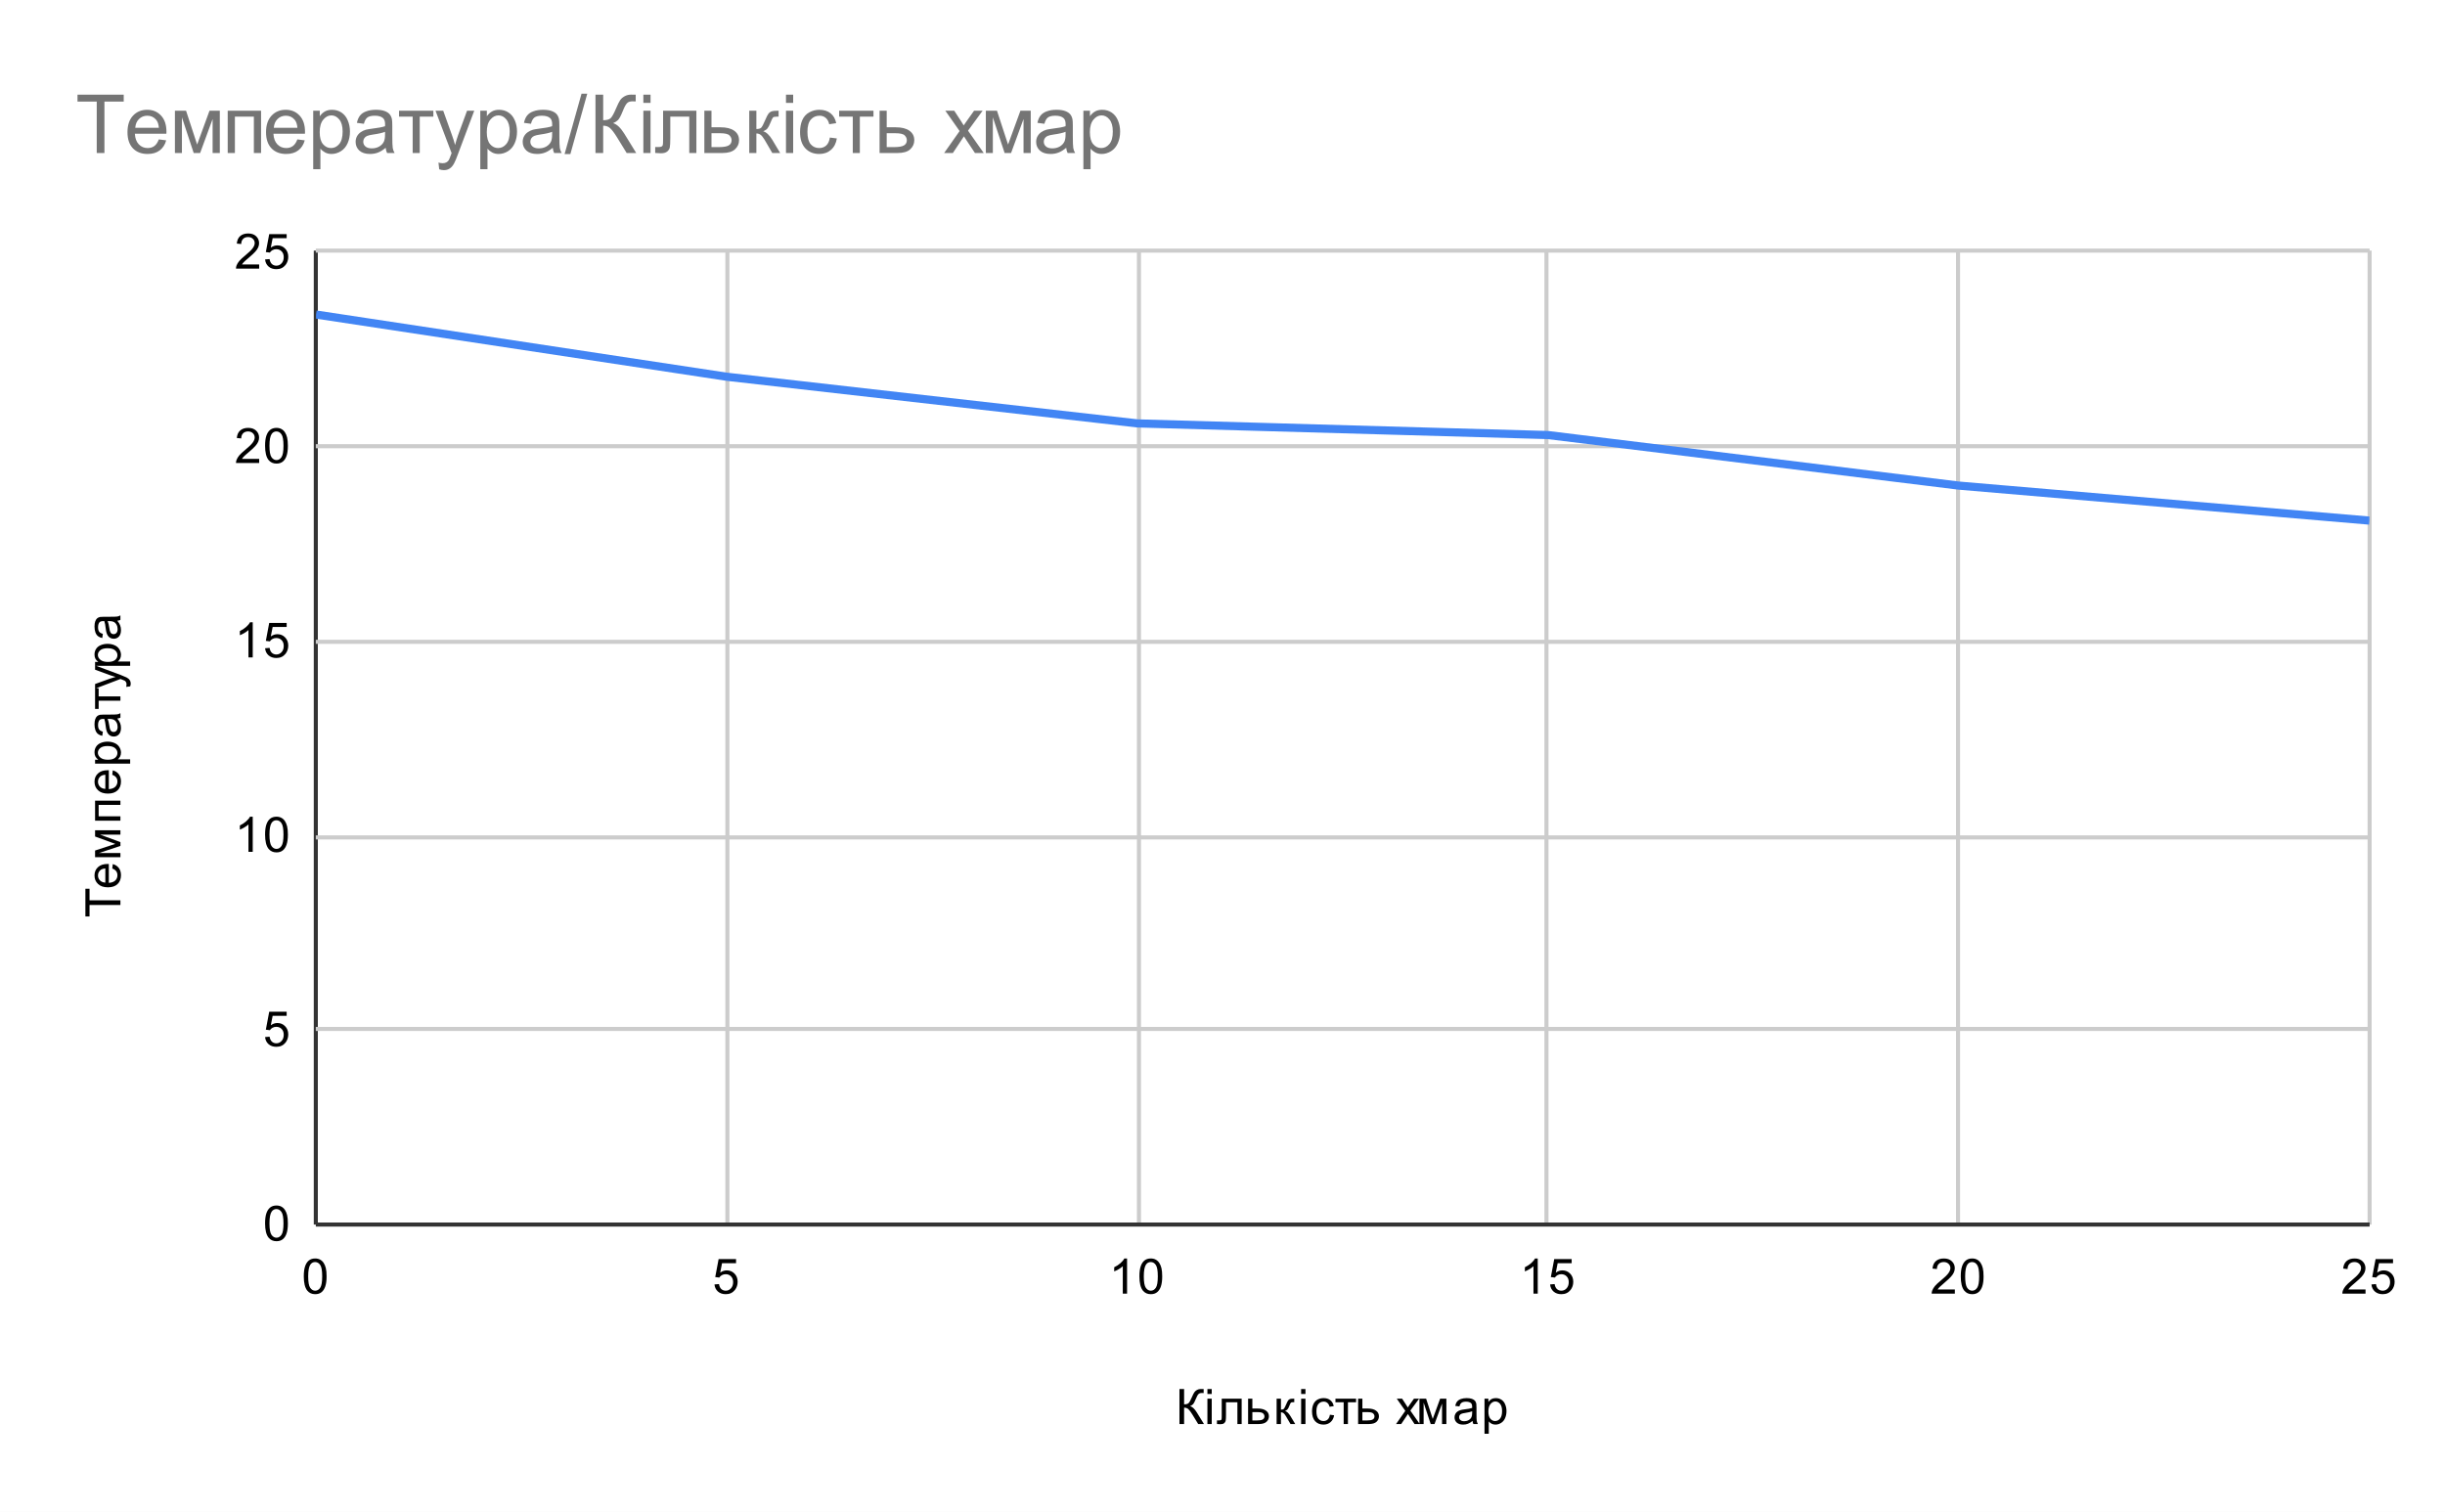
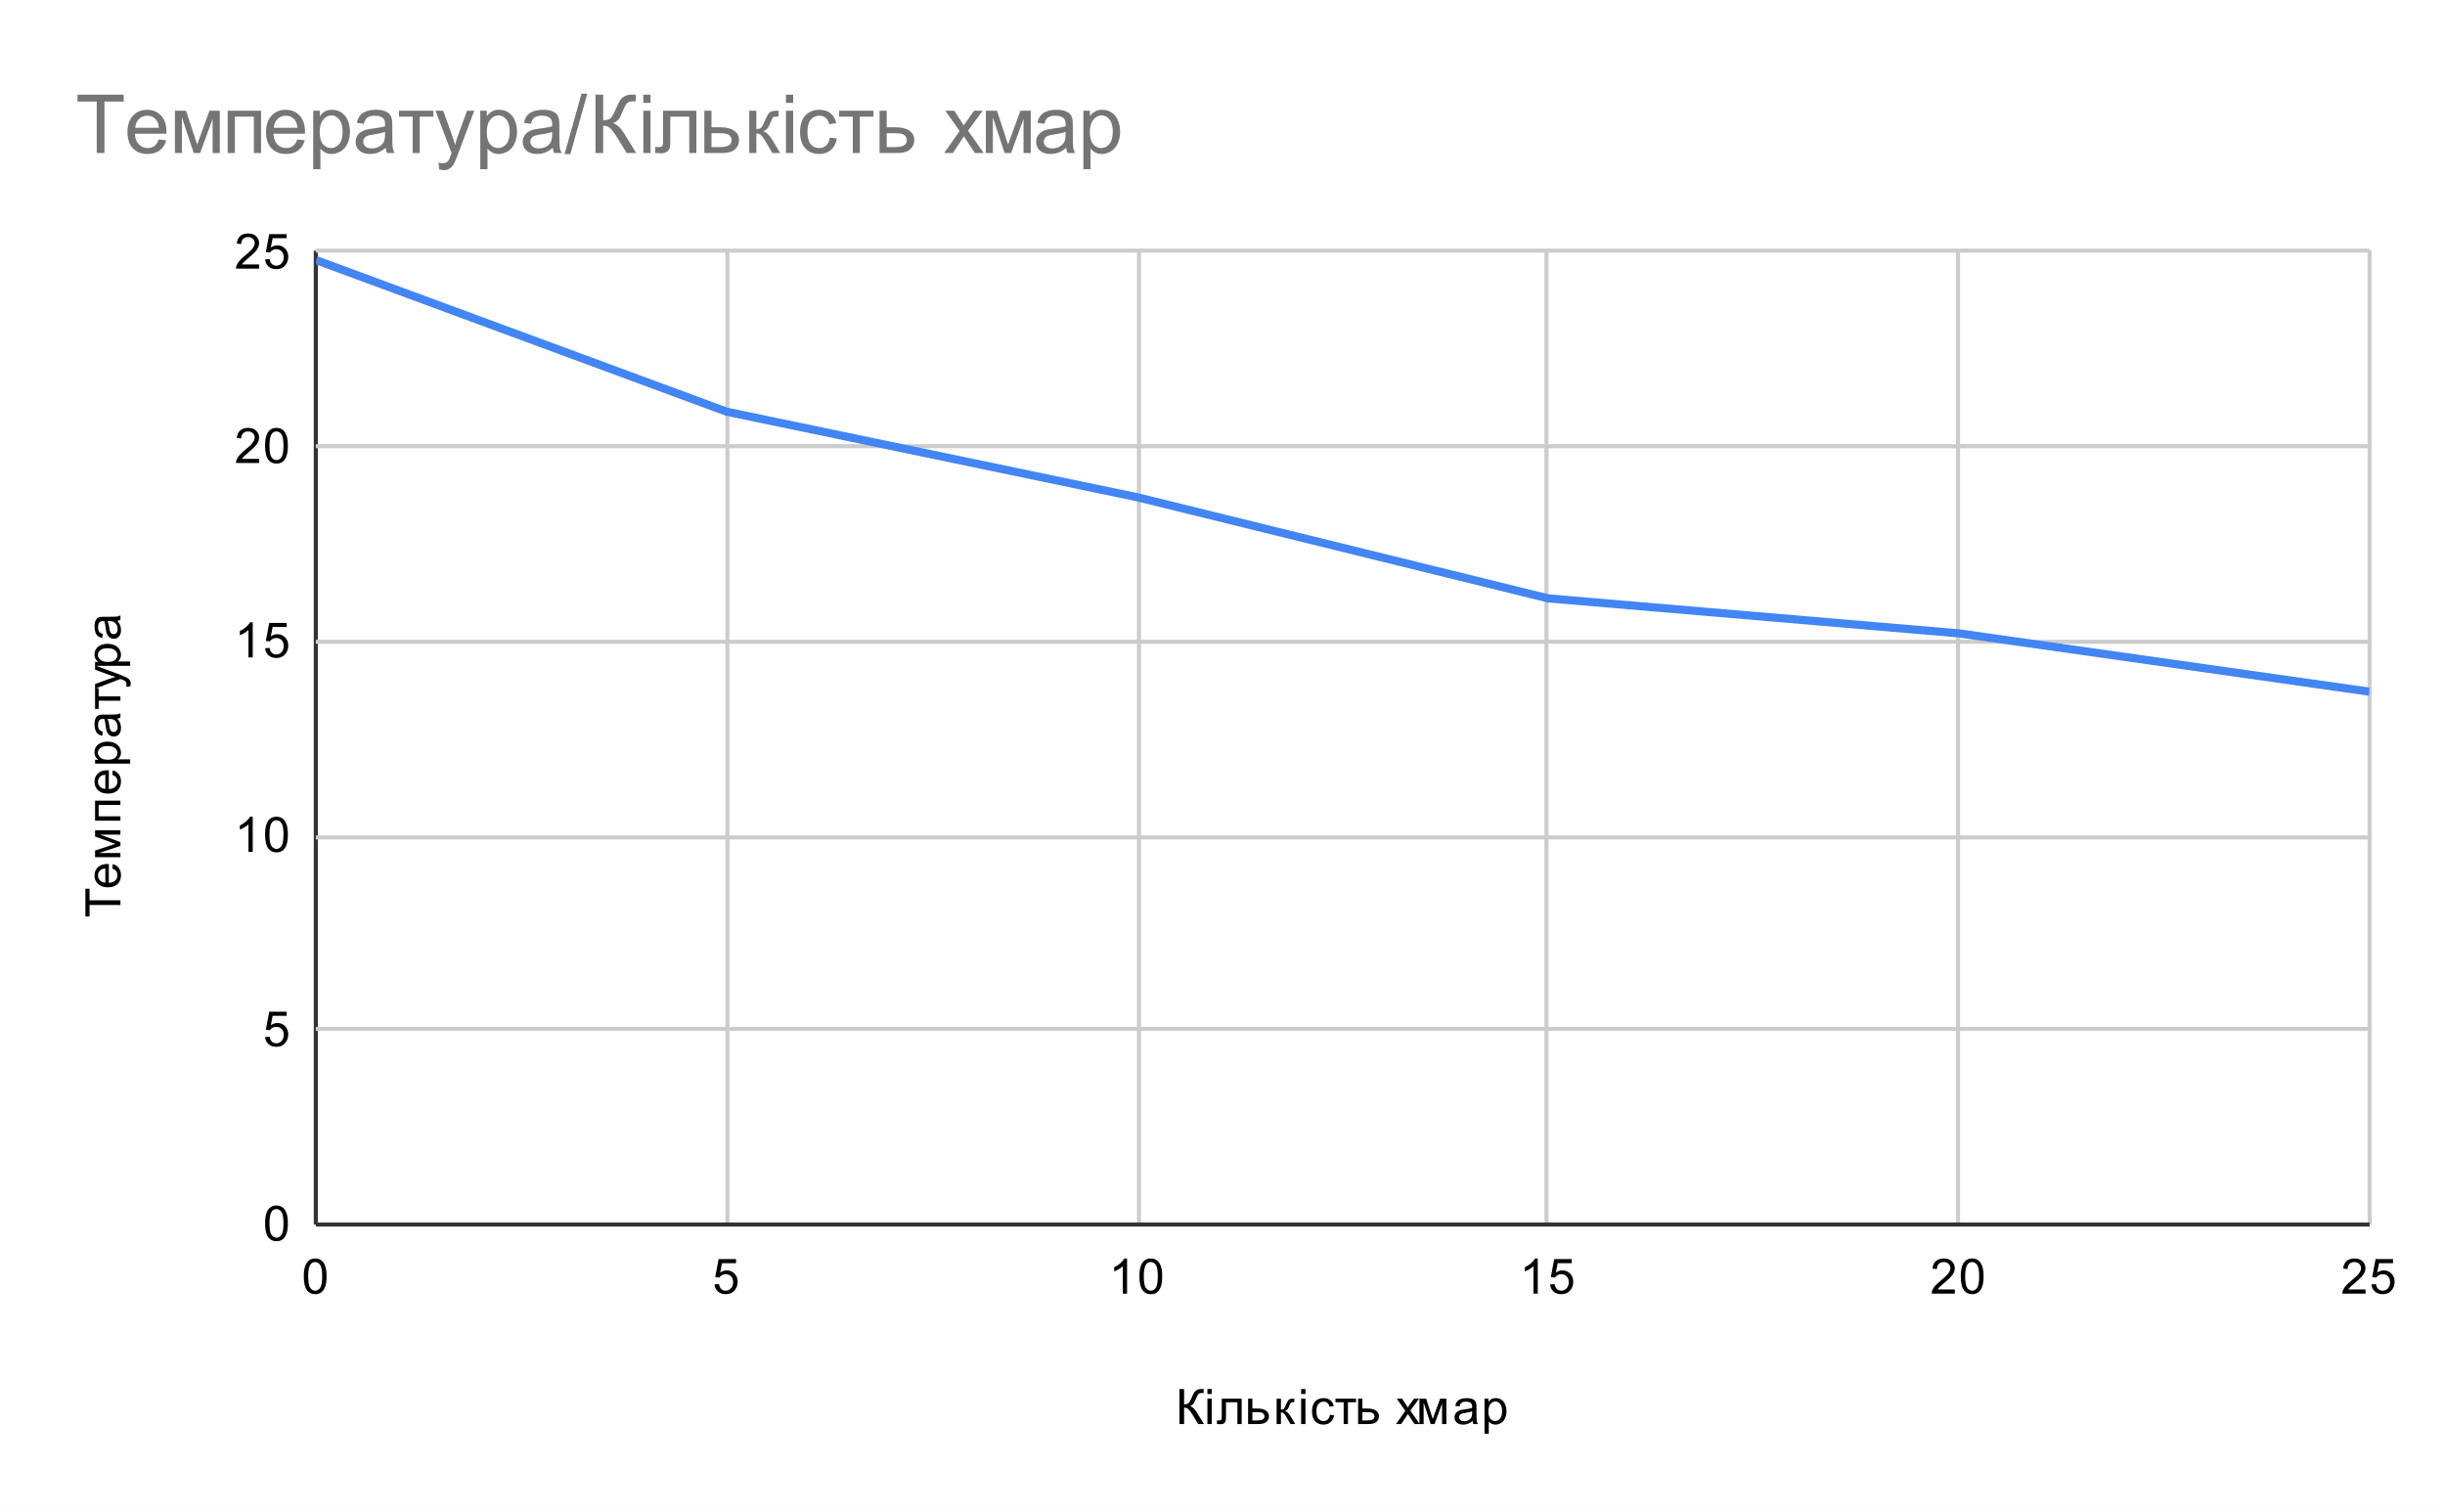
<svg xmlns="http://www.w3.org/2000/svg" version="1.1" viewBox="0.0 0.0 600.0 371.0" fill="none" stroke="none" stroke-linecap="square" stroke-miterlimit="10" width="600" height="371">
  <path fill="#ffffff" d="M0 0L600.0 0L600.0 371.0L0 371.0L0 0Z" fill-rule="nonzero" />
  <path stroke="#333333" stroke-width="1.0" stroke-linecap="butt" d="M77.5 61.5L77.5 300.5" fill-rule="nonzero" />
  <path stroke="#cccccc" stroke-width="1.0" stroke-linecap="butt" d="M178.5 61.5L178.5 300.5" fill-rule="nonzero" />
  <path stroke="#cccccc" stroke-width="1.0" stroke-linecap="butt" d="M279.5 61.5L279.5 300.5" fill-rule="nonzero" />
  <path stroke="#cccccc" stroke-width="1.0" stroke-linecap="butt" d="M379.5 61.5L379.5 300.5" fill-rule="nonzero" />
  <path stroke="#cccccc" stroke-width="1.0" stroke-linecap="butt" d="M480.5 61.5L480.5 300.5" fill-rule="nonzero" />
  <path stroke="#cccccc" stroke-width="1.0" stroke-linecap="butt" d="M581.5 61.5L581.5 300.5" fill-rule="nonzero" />
  <path stroke="#333333" stroke-width="1.0" stroke-linecap="butt" d="M77.5 300.5L581.5 300.5" fill-rule="nonzero" />
  <path stroke="#cccccc" stroke-width="1.0" stroke-linecap="butt" d="M77.5 252.5L581.5 252.5" fill-rule="nonzero" />
  <path stroke="#cccccc" stroke-width="1.0" stroke-linecap="butt" d="M77.5 205.5L581.5 205.5" fill-rule="nonzero" />
  <path stroke="#cccccc" stroke-width="1.0" stroke-linecap="butt" d="M77.5 157.5L581.5 157.5" fill-rule="nonzero" />
  <path stroke="#cccccc" stroke-width="1.0" stroke-linecap="butt" d="M77.5 109.5L581.5 109.5" fill-rule="nonzero" />
  <path stroke="#cccccc" stroke-width="1.0" stroke-linecap="butt" d="M77.5 61.5L581.5 61.5" fill-rule="nonzero" />
  <clipPath id="id_0">
    <path d="M77.55 61.917L581.45 61.917L581.45 300.45L77.55 300.45L77.55 61.917Z" clip-rule="nonzero" />
  </clipPath>
-   <path stroke="#4285f4" stroke-width="2.0" stroke-linecap="butt" clip-path="url(#id_0)" d="M77.55 77.183L178.33 92.449L279.11 103.899L379.89 106.761L480.67 119.165L581.45 127.752" fill-rule="nonzero" />
-   <path fill="#000000" fill-opacity="0.0" clip-path="url(#id_0)" d="M80.55 77.183C80.55 78.84 79.207 80.183 77.55 80.183C75.893 80.183 74.55 78.84 74.55 77.183C74.55 75.526 75.893 74.183 77.55 74.183C79.207 74.183 80.55 75.526 80.55 77.183Z" fill-rule="nonzero" />
-   <path fill="#000000" fill-opacity="0.0" clip-path="url(#id_0)" d="M181.33 92.449C181.33 94.106 179.987 95.449 178.33 95.449C176.673 95.449 175.33 94.106 175.33 92.449C175.33 90.792 176.673 89.449 178.33 89.449C179.987 89.449 181.33 90.792 181.33 92.449Z" fill-rule="nonzero" />
-   <path fill="#000000" fill-opacity="0.0" clip-path="url(#id_0)" d="M282.11 103.899C282.11 105.555 280.767 106.899 279.11 106.899C277.453 106.899 276.11 105.555 276.11 103.899C276.11 102.242 277.453 100.899 279.11 100.899C280.767 100.899 282.11 102.242 282.11 103.899Z" fill-rule="nonzero" />
-   <path fill="#000000" fill-opacity="0.0" clip-path="url(#id_0)" d="M382.89 106.761C382.89 108.418 381.547 109.761 379.89 109.761C378.233 109.761 376.89 108.418 376.89 106.761C376.89 105.104 378.233 103.761 379.89 103.761C381.547 103.761 382.89 105.104 382.89 106.761Z" fill-rule="nonzero" />
-   <path fill="#000000" fill-opacity="0.0" clip-path="url(#id_0)" d="M483.67 119.165C483.67 120.822 482.327 122.165 480.67 122.165C479.013 122.165 477.67 120.822 477.67 119.165C477.67 117.508 479.013 116.165 480.67 116.165C482.327 116.165 483.67 117.508 483.67 119.165Z" fill-rule="nonzero" />
-   <path fill="#000000" fill-opacity="0.0" clip-path="url(#id_0)" d="M584.45 127.752C584.45 129.409 583.107 130.752 581.45 130.752C579.793 130.752 578.45 129.409 578.45 127.752C578.45 126.095 579.793 124.752 581.45 124.752C583.107 124.752 584.45 126.095 584.45 127.752Z" fill-rule="nonzero" />
+   <path stroke="#4285f4" stroke-width="2.0" stroke-linecap="butt" clip-path="url(#id_0)" d="M77.55 63.825L178.33 101.036L279.11 122.027L379.89 146.835L480.67 155.422L581.45 169.734" fill-rule="nonzero" />
+   <path fill="#000000" fill-opacity="0.0" clip-path="url(#id_0)" d="M80.55 63.825C80.55 65.482 79.207 66.825 77.55 66.825C75.893 66.825 74.55 65.482 74.55 63.825C74.55 62.168 75.893 60.825 77.55 60.825C79.207 60.825 80.55 62.168 80.55 63.825Z" fill-rule="nonzero" />
+   <path fill="#000000" fill-opacity="0.0" clip-path="url(#id_0)" d="M181.33 101.036C181.33 102.693 179.987 104.036 178.33 104.036C176.673 104.036 175.33 102.693 175.33 101.036C175.33 99.379 176.673 98.036 178.33 98.036C179.987 98.036 181.33 99.379 181.33 101.036Z" fill-rule="nonzero" />
+   <path fill="#000000" fill-opacity="0.0" clip-path="url(#id_0)" d="M282.11 122.027C282.11 123.684 280.767 125.027 279.11 125.027C277.453 125.027 276.11 123.684 276.11 122.027C276.11 120.37 277.453 119.027 279.11 119.027C280.767 119.027 282.11 120.37 282.11 122.027Z" fill-rule="nonzero" />
+   <path fill="#000000" fill-opacity="0.0" clip-path="url(#id_0)" d="M382.89 146.835C382.89 148.491 381.547 149.835 379.89 149.835C378.233 149.835 376.89 148.491 376.89 146.835C376.89 145.178 378.233 143.835 379.89 143.835C381.547 143.835 382.89 145.178 382.89 146.835Z" fill-rule="nonzero" />
+   <path fill="#000000" fill-opacity="0.0" clip-path="url(#id_0)" d="M483.67 155.422C483.67 157.079 482.327 158.422 480.67 158.422C479.013 158.422 477.67 157.079 477.67 155.422C477.67 153.765 479.013 152.422 480.67 152.422C482.327 152.422 483.67 153.765 483.67 155.422Z" fill-rule="nonzero" />
+   <path fill="#000000" fill-opacity="0.0" clip-path="url(#id_0)" d="M584.45 169.734C584.45 171.391 583.107 172.734 581.45 172.734C579.793 172.734 578.45 171.391 578.45 169.734C578.45 168.077 579.793 166.734 581.45 166.734C583.107 166.734 584.45 168.077 584.45 169.734Z" fill-rule="nonzero" />
  <path fill="#000000" d="M289.438 340.856L290.578 340.856L290.578 344.622Q291.359 344.622 291.672 344.325Q292.0 344.012 292.484 342.872Q292.844 342.028 293.078 341.684Q293.312 341.325 293.734 341.091Q294.156 340.856 294.672 340.856Q295.328 340.856 295.375 340.872L295.375 341.856Q295.312 341.856 295.141 341.841Q294.953 341.841 294.906 341.841Q294.359 341.841 294.109 342.106Q293.828 342.372 293.484 343.231Q293.047 344.309 292.75 344.606Q292.453 344.887 292.047 345.059Q292.875 345.278 293.688 346.591L295.453 349.45L294.031 349.45L292.609 347.122Q292.016 346.153 291.609 345.794Q291.219 345.434 290.578 345.434L290.578 349.45L289.438 349.45L289.438 340.856ZM296.297 342.075L296.297 340.856L297.359 340.856L297.359 342.075L296.297 342.075ZM296.297 349.45L296.297 343.231L297.359 343.231L297.359 349.45L296.297 349.45ZM299.812 343.231L304.703 343.231L304.703 349.45L303.656 349.45L303.656 344.106L300.859 344.106L300.859 347.2Q300.859 348.278 300.781 348.637Q300.719 348.981 300.406 349.247Q300.094 349.497 299.484 349.497Q299.125 349.497 298.641 349.45L298.641 348.559L299.109 348.559Q299.438 348.559 299.578 348.497Q299.719 348.434 299.766 348.294Q299.812 348.137 299.812 347.325L299.812 343.231ZM306.281 343.231L307.328 343.231L307.328 345.653L308.672 345.653Q309.969 345.653 310.672 346.169Q311.391 346.669 311.391 347.559Q311.391 348.341 310.797 348.903Q310.203 349.45 308.906 349.45L306.281 349.45L306.281 343.231ZM307.328 348.575L308.438 348.575Q309.438 348.575 309.859 348.341Q310.297 348.091 310.297 347.575Q310.297 347.169 309.969 346.856Q309.656 346.528 308.578 346.528L307.328 346.528L307.328 348.575ZM313.281 343.231L314.344 343.231L314.344 345.919Q314.844 345.919 315.047 345.731Q315.25 345.528 315.641 344.591Q315.953 343.856 316.141 343.622Q316.344 343.387 316.594 343.309Q316.844 343.231 317.406 343.231L317.609 343.231L317.609 344.106L317.312 344.091Q316.906 344.091 316.781 344.216Q316.656 344.341 316.406 344.981Q316.172 345.591 315.969 345.825Q315.766 346.059 315.359 346.262Q316.031 346.434 316.688 347.528L317.844 349.45L316.688 349.45L315.562 347.528Q315.219 346.934 314.953 346.762Q314.703 346.575 314.344 346.575L314.344 349.45L313.281 349.45L313.281 343.231ZM319.297 342.075L319.297 340.856L320.359 340.856L320.359 342.075L319.297 342.075ZM319.297 349.45L319.297 343.231L320.359 343.231L320.359 349.45L319.297 349.45ZM326.359 347.169L327.391 347.309Q327.219 348.372 326.516 348.981Q325.812 349.591 324.797 349.591Q323.516 349.591 322.734 348.762Q321.969 347.919 321.969 346.356Q321.969 345.356 322.297 344.606Q322.641 343.841 323.312 343.466Q324.0 343.091 324.812 343.091Q325.812 343.091 326.453 343.606Q327.109 344.106 327.297 345.059L326.266 345.216Q326.125 344.591 325.75 344.278Q325.375 343.95 324.844 343.95Q324.047 343.95 323.547 344.528Q323.047 345.091 323.047 346.325Q323.047 347.591 323.531 348.153Q324.016 348.716 324.781 348.716Q325.406 348.716 325.812 348.341Q326.234 347.966 326.359 347.169ZM327.719 343.231L332.781 343.231L332.781 344.106L330.781 344.106L330.781 349.45L329.734 349.45L329.734 344.106L327.719 344.106L327.719 343.231ZM333.281 343.231L334.328 343.231L334.328 345.653L335.672 345.653Q336.969 345.653 337.672 346.169Q338.391 346.669 338.391 347.559Q338.391 348.341 337.797 348.903Q337.203 349.45 335.906 349.45L333.281 349.45L333.281 343.231ZM334.328 348.575L335.438 348.575Q336.438 348.575 336.859 348.341Q337.297 348.091 337.297 347.575Q337.297 347.169 336.969 346.856Q336.656 346.528 335.578 346.528L334.328 346.528L334.328 348.575ZM342.594 349.45L344.859 346.216L342.766 343.231L344.078 343.231L345.031 344.684Q345.297 345.106 345.469 345.387Q345.719 344.997 345.938 344.7L346.984 343.231L348.25 343.231L346.094 346.153L348.406 349.45L347.125 349.45L345.844 347.512L345.5 346.997L343.859 349.45L342.594 349.45ZM348.328 343.231L349.969 343.231L351.594 348.2L353.406 343.231L354.938 343.231L354.938 349.45L353.875 349.45L353.875 344.434L352.031 349.45L351.094 349.45L349.359 344.2L349.359 349.45L348.328 349.45L348.328 343.231ZM361.359 348.684Q360.766 349.184 360.219 349.387Q359.688 349.591 359.062 349.591Q358.031 349.591 357.484 349.091Q356.938 348.591 356.938 347.809Q356.938 347.356 357.141 346.981Q357.344 346.591 357.688 346.372Q358.031 346.137 358.453 346.028Q358.75 345.934 359.391 345.856Q360.656 345.716 361.266 345.497Q361.266 345.278 361.266 345.231Q361.266 344.575 360.969 344.309Q360.562 343.966 359.766 343.966Q359.031 343.966 358.672 344.231Q358.312 344.481 358.141 345.137L357.109 344.997Q357.25 344.341 357.578 343.934Q357.906 343.528 358.516 343.309Q359.125 343.091 359.922 343.091Q360.719 343.091 361.219 343.278Q361.719 343.466 361.953 343.747Q362.188 344.028 362.281 344.466Q362.328 344.731 362.328 345.434L362.328 346.841Q362.328 348.309 362.391 348.7Q362.469 349.091 362.672 349.45L361.562 349.45Q361.406 349.122 361.359 348.684ZM361.266 346.325Q360.688 346.559 359.547 346.731Q358.891 346.825 358.625 346.95Q358.359 347.059 358.203 347.278Q358.062 347.497 358.062 347.778Q358.062 348.2 358.375 348.481Q358.703 348.762 359.312 348.762Q359.922 348.762 360.391 348.497Q360.875 348.231 361.094 347.762Q361.266 347.403 361.266 346.716L361.266 346.325ZM364.297 351.841L364.297 343.231L365.25 343.231L365.25 344.028Q365.594 343.559 366.016 343.325Q366.453 343.091 367.062 343.091Q367.859 343.091 368.469 343.497Q369.078 343.903 369.375 344.653Q369.688 345.403 369.688 346.294Q369.688 347.247 369.344 348.012Q369.016 348.778 368.359 349.184Q367.703 349.591 366.984 349.591Q366.453 349.591 366.031 349.372Q365.609 349.137 365.344 348.809L365.344 351.841L364.297 351.841ZM365.25 346.372Q365.25 347.575 365.734 348.153Q366.219 348.716 366.906 348.716Q367.609 348.716 368.109 348.122Q368.609 347.528 368.609 346.278Q368.609 345.091 368.125 344.512Q367.641 343.919 366.953 343.919Q366.281 343.919 365.766 344.544Q365.25 345.169 365.25 346.372Z" fill-rule="nonzero" />
  <path fill="#000000" d="M29.55 222.074L21.972 222.074L21.972 224.902L20.956 224.902L20.956 218.09L21.972 218.09L21.972 220.933L29.55 220.933L29.55 222.074ZM27.55 213.136L27.675 212.043Q28.628 212.293 29.159 212.996Q29.691 213.699 29.691 214.777Q29.691 216.136 28.847 216.949Q28.003 217.746 26.488 217.746Q24.925 217.746 24.066 216.933Q23.191 216.121 23.191 214.84Q23.191 213.59 24.034 212.808Q24.878 212.011 26.425 212.011Q26.519 212.011 26.706 212.011L26.706 216.652Q27.738 216.59 28.284 216.074Q28.816 215.558 28.816 214.777Q28.816 214.199 28.519 213.793Q28.206 213.371 27.55 213.136ZM25.847 216.59L25.847 213.121Q25.05 213.183 24.659 213.511Q24.05 214.027 24.05 214.824Q24.05 215.558 24.534 216.058Q25.019 216.543 25.847 216.59ZM23.331 210.355L23.331 208.715L28.3 207.09L23.331 205.277L23.331 203.746L29.55 203.746L29.55 204.808L24.534 204.808L29.55 206.652L29.55 207.59L24.3 209.324L29.55 209.324L29.55 210.355L23.331 210.355ZM23.331 201.386L23.331 196.48L29.55 196.48L29.55 197.527L24.206 197.527L24.206 200.324L29.55 200.324L29.55 201.386L23.331 201.386ZM27.55 190.136L27.675 189.043Q28.628 189.293 29.159 189.996Q29.691 190.699 29.691 191.777Q29.691 193.136 28.847 193.949Q28.003 194.746 26.488 194.746Q24.925 194.746 24.066 193.933Q23.191 193.121 23.191 191.84Q23.191 190.59 24.034 189.808Q24.878 189.011 26.425 189.011Q26.519 189.011 26.706 189.011L26.706 193.652Q27.738 193.59 28.284 193.074Q28.816 192.558 28.816 191.777Q28.816 191.199 28.519 190.793Q28.206 190.371 27.55 190.136ZM25.847 193.59L25.847 190.121Q25.05 190.183 24.659 190.511Q24.05 191.027 24.05 191.824Q24.05 192.558 24.534 193.058Q25.019 193.543 25.847 193.59ZM31.941 187.386L23.331 187.386L23.331 186.433L24.128 186.433Q23.659 186.09 23.425 185.668Q23.191 185.23 23.191 184.621Q23.191 183.824 23.597 183.215Q24.003 182.605 24.753 182.308Q25.503 181.996 26.394 181.996Q27.347 181.996 28.113 182.34Q28.878 182.668 29.284 183.324Q29.691 183.98 29.691 184.699Q29.691 185.23 29.472 185.652Q29.238 186.074 28.909 186.34L31.941 186.34L31.941 187.386ZM26.472 186.433Q27.675 186.433 28.253 185.949Q28.816 185.465 28.816 184.777Q28.816 184.074 28.222 183.574Q27.628 183.074 26.378 183.074Q25.191 183.074 24.613 183.558Q24.019 184.043 24.019 184.73Q24.019 185.402 24.644 185.918Q25.269 186.433 26.472 186.433ZM28.784 176.324Q29.284 176.918 29.488 177.465Q29.691 177.996 29.691 178.621Q29.691 179.652 29.191 180.199Q28.691 180.746 27.909 180.746Q27.456 180.746 27.081 180.543Q26.691 180.34 26.472 179.996Q26.238 179.652 26.128 179.23Q26.034 178.933 25.956 178.293Q25.816 177.027 25.597 176.418Q25.378 176.418 25.331 176.418Q24.675 176.418 24.409 176.715Q24.066 177.121 24.066 177.918Q24.066 178.652 24.331 179.011Q24.581 179.371 25.238 179.543L25.097 180.574Q24.441 180.433 24.034 180.105Q23.628 179.777 23.409 179.168Q23.191 178.558 23.191 177.761Q23.191 176.965 23.378 176.465Q23.566 175.965 23.847 175.73Q24.128 175.496 24.566 175.402Q24.831 175.355 25.534 175.355L26.941 175.355Q28.409 175.355 28.8 175.293Q29.191 175.215 29.55 175.011L29.55 176.121Q29.222 176.277 28.784 176.324ZM26.425 176.418Q26.659 176.996 26.831 178.136Q26.925 178.793 27.05 179.058Q27.159 179.324 27.378 179.48Q27.597 179.621 27.878 179.621Q28.3 179.621 28.581 179.308Q28.863 178.98 28.863 178.371Q28.863 177.761 28.597 177.293Q28.331 176.808 27.863 176.59Q27.503 176.418 26.816 176.418L26.425 176.418ZM23.331 173.965L23.331 168.902L24.206 168.902L24.206 170.902L29.55 170.902L29.55 171.949L24.206 171.949L24.206 173.965L23.331 173.965ZM31.941 168.433L30.956 168.558Q31.05 168.215 31.05 167.949Q31.05 167.605 30.925 167.402Q30.816 167.183 30.613 167.043Q30.441 166.949 29.816 166.715Q29.738 166.699 29.566 166.621L23.331 168.996L23.331 167.855L26.925 166.558Q27.613 166.308 28.378 166.105Q27.644 165.918 26.956 165.668L23.331 164.34L23.331 163.293L29.659 165.652Q30.675 166.043 31.066 166.246Q31.597 166.527 31.831 166.902Q32.081 167.261 32.081 167.761Q32.081 168.058 31.941 168.433ZM31.941 163.386L23.331 163.386L23.331 162.433L24.128 162.433Q23.659 162.09 23.425 161.668Q23.191 161.23 23.191 160.621Q23.191 159.824 23.597 159.215Q24.003 158.605 24.753 158.308Q25.503 157.996 26.394 157.996Q27.347 157.996 28.113 158.34Q28.878 158.668 29.284 159.324Q29.691 159.98 29.691 160.699Q29.691 161.23 29.472 161.652Q29.238 162.074 28.909 162.34L31.941 162.34L31.941 163.386ZM26.472 162.433Q27.675 162.433 28.253 161.949Q28.816 161.465 28.816 160.777Q28.816 160.074 28.222 159.574Q27.628 159.074 26.378 159.074Q25.191 159.074 24.613 159.558Q24.019 160.043 24.019 160.73Q24.019 161.402 24.644 161.918Q25.269 162.433 26.472 162.433ZM28.784 152.324Q29.284 152.918 29.488 153.465Q29.691 153.996 29.691 154.621Q29.691 155.652 29.191 156.199Q28.691 156.746 27.909 156.746Q27.456 156.746 27.081 156.543Q26.691 156.34 26.472 155.996Q26.238 155.652 26.128 155.23Q26.034 154.933 25.956 154.293Q25.816 153.027 25.597 152.418Q25.378 152.418 25.331 152.418Q24.675 152.418 24.409 152.715Q24.066 153.121 24.066 153.918Q24.066 154.652 24.331 155.011Q24.581 155.371 25.238 155.543L25.097 156.574Q24.441 156.433 24.034 156.105Q23.628 155.777 23.409 155.168Q23.191 154.558 23.191 153.761Q23.191 152.965 23.378 152.465Q23.566 151.965 23.847 151.73Q24.128 151.496 24.566 151.402Q24.831 151.355 25.534 151.355L26.941 151.355Q28.409 151.355 28.8 151.293Q29.191 151.215 29.55 151.011L29.55 152.121Q29.222 152.277 28.784 152.324ZM26.425 152.418Q26.659 152.996 26.831 154.136Q26.925 154.793 27.05 155.058Q27.159 155.324 27.378 155.48Q27.597 155.621 27.878 155.621Q28.3 155.621 28.581 155.308Q28.863 154.98 28.863 154.371Q28.863 153.761 28.597 153.293Q28.331 152.808 27.863 152.59Q27.503 152.418 26.816 152.418L26.425 152.418Z" fill-rule="nonzero" />
  <path fill="#000000" d="M65.05 300.216Q65.05 298.684 65.362 297.762Q65.675 296.825 66.284 296.325Q66.909 295.825 67.847 295.825Q68.534 295.825 69.05 296.106Q69.581 296.387 69.925 296.919Q70.269 297.434 70.456 298.184Q70.644 298.934 70.644 300.216Q70.644 301.731 70.331 302.653Q70.034 303.575 69.409 304.091Q68.8 304.591 67.847 304.591Q66.612 304.591 65.894 303.7Q65.05 302.637 65.05 300.216ZM66.128 300.216Q66.128 302.325 66.628 303.028Q67.128 303.731 67.847 303.731Q68.581 303.731 69.066 303.028Q69.566 302.325 69.566 300.216Q69.566 298.091 69.066 297.403Q68.581 296.7 67.831 296.7Q67.112 296.7 66.675 297.309Q66.128 298.091 66.128 300.216Z" fill-rule="nonzero" />
  <path fill="#000000" d="M65.05 254.493L66.159 254.4Q66.284 255.212 66.722 255.618Q67.175 256.025 67.816 256.025Q68.566 256.025 69.097 255.446Q69.628 254.868 69.628 253.931Q69.628 253.025 69.112 252.509Q68.612 251.978 67.784 251.978Q67.284 251.978 66.862 252.212Q66.456 252.446 66.222 252.806L65.237 252.681L66.066 248.275L70.347 248.275L70.347 249.275L66.909 249.275L66.456 251.587Q67.222 251.04 68.066 251.04Q69.191 251.04 69.956 251.821Q70.737 252.603 70.737 253.837Q70.737 254.993 70.066 255.853Q69.237 256.884 67.816 256.884Q66.644 256.884 65.894 256.228Q65.159 255.571 65.05 254.493Z" fill-rule="nonzero" />
  <path fill="#000000" d="M62.019 209.037L60.972 209.037L60.972 202.318Q60.581 202.677 59.956 203.052Q59.347 203.412 58.862 203.584L58.862 202.568Q59.737 202.146 60.394 201.568Q61.066 200.974 61.347 200.412L62.019 200.412L62.019 209.037ZM65.05 204.802Q65.05 203.271 65.362 202.349Q65.675 201.412 66.284 200.912Q66.909 200.412 67.847 200.412Q68.534 200.412 69.05 200.693Q69.581 200.974 69.925 201.505Q70.269 202.021 70.456 202.771Q70.644 203.521 70.644 204.802Q70.644 206.318 70.331 207.24Q70.034 208.162 69.409 208.677Q68.8 209.177 67.847 209.177Q66.612 209.177 65.894 208.287Q65.05 207.224 65.05 204.802ZM66.128 204.802Q66.128 206.912 66.628 207.615Q67.128 208.318 67.847 208.318Q68.581 208.318 69.066 207.615Q69.566 206.912 69.566 204.802Q69.566 202.677 69.066 201.99Q68.581 201.287 67.831 201.287Q67.112 201.287 66.675 201.896Q66.128 202.677 66.128 204.802Z" fill-rule="nonzero" />
  <path fill="#000000" d="M62.019 161.33L60.972 161.33L60.972 154.611Q60.581 154.971 59.956 155.346Q59.347 155.705 58.862 155.877L58.862 154.861Q59.737 154.439 60.394 153.861Q61.066 153.268 61.347 152.705L62.019 152.705L62.019 161.33ZM65.05 159.08L66.159 158.986Q66.284 159.799 66.722 160.205Q67.175 160.611 67.816 160.611Q68.566 160.611 69.097 160.033Q69.628 159.455 69.628 158.518Q69.628 157.611 69.112 157.096Q68.612 156.564 67.784 156.564Q67.284 156.564 66.862 156.799Q66.456 157.033 66.222 157.393L65.237 157.268L66.066 152.861L70.347 152.861L70.347 153.861L66.909 153.861L66.456 156.174Q67.222 155.627 68.066 155.627Q69.191 155.627 69.956 156.408Q70.737 157.189 70.737 158.424Q70.737 159.58 70.066 160.439Q69.237 161.471 67.816 161.471Q66.644 161.471 65.894 160.814Q65.159 160.158 65.05 159.08Z" fill-rule="nonzero" />
  <path fill="#000000" d="M63.597 112.608L63.597 113.623L57.909 113.623Q57.909 113.248 58.034 112.889Q58.253 112.311 58.722 111.748Q59.206 111.186 60.112 110.451Q61.519 109.295 62.003 108.623Q62.503 107.951 62.503 107.358Q62.503 106.733 62.05 106.311Q61.597 105.873 60.878 105.873Q60.112 105.873 59.659 106.326Q59.206 106.78 59.191 107.592L58.112 107.483Q58.222 106.264 58.941 105.639Q59.675 104.998 60.909 104.998Q62.144 104.998 62.862 105.686Q63.581 106.373 63.581 107.389Q63.581 107.905 63.362 108.405Q63.159 108.889 62.659 109.451Q62.175 109.998 61.05 110.951Q60.097 111.748 59.816 112.045Q59.55 112.326 59.378 112.608L63.597 112.608ZM65.05 109.389Q65.05 107.858 65.362 106.936Q65.675 105.998 66.284 105.498Q66.909 104.998 67.847 104.998Q68.534 104.998 69.05 105.28Q69.581 105.561 69.925 106.092Q70.269 106.608 70.456 107.358Q70.644 108.108 70.644 109.389Q70.644 110.905 70.331 111.826Q70.034 112.748 69.409 113.264Q68.8 113.764 67.847 113.764Q66.612 113.764 65.894 112.873Q65.05 111.811 65.05 109.389ZM66.128 109.389Q66.128 111.498 66.628 112.201Q67.128 112.905 67.847 112.905Q68.581 112.905 69.066 112.201Q69.566 111.498 69.566 109.389Q69.566 107.264 69.066 106.576Q68.581 105.873 67.831 105.873Q67.112 105.873 66.675 106.483Q66.128 107.264 66.128 109.389Z" fill-rule="nonzero" />
  <path fill="#000000" d="M63.597 64.901L63.597 65.917L57.909 65.917Q57.909 65.542 58.034 65.182Q58.253 64.604 58.722 64.042Q59.206 63.479 60.112 62.745Q61.519 61.589 62.003 60.917Q62.503 60.245 62.503 59.651Q62.503 59.026 62.05 58.604Q61.597 58.167 60.878 58.167Q60.112 58.167 59.659 58.62Q59.206 59.073 59.191 59.885L58.112 59.776Q58.222 58.557 58.941 57.932Q59.675 57.292 60.909 57.292Q62.144 57.292 62.862 57.979Q63.581 58.667 63.581 59.682Q63.581 60.198 63.362 60.698Q63.159 61.182 62.659 61.745Q62.175 62.292 61.05 63.245Q60.097 64.042 59.816 64.339Q59.55 64.62 59.378 64.901L63.597 64.901ZM65.05 63.667L66.159 63.573Q66.284 64.385 66.722 64.792Q67.175 65.198 67.816 65.198Q68.566 65.198 69.097 64.62Q69.628 64.042 69.628 63.104Q69.628 62.198 69.112 61.682Q68.612 61.151 67.784 61.151Q67.284 61.151 66.862 61.385Q66.456 61.62 66.222 61.979L65.237 61.854L66.066 57.448L70.347 57.448L70.347 58.448L66.909 58.448L66.456 60.76Q67.222 60.214 68.066 60.214Q69.191 60.214 69.956 60.995Q70.737 61.776 70.737 63.01Q70.737 64.167 70.066 65.026Q69.237 66.057 67.816 66.057Q66.644 66.057 65.894 65.401Q65.159 64.745 65.05 63.667Z" fill-rule="nonzero" />
  <path fill="#000000" d="M74.55 313.216Q74.55 311.684 74.862 310.762Q75.175 309.825 75.784 309.325Q76.409 308.825 77.347 308.825Q78.034 308.825 78.55 309.106Q79.081 309.387 79.425 309.919Q79.769 310.434 79.956 311.184Q80.144 311.934 80.144 313.216Q80.144 314.731 79.831 315.653Q79.534 316.575 78.909 317.091Q78.3 317.591 77.347 317.591Q76.112 317.591 75.394 316.7Q74.55 315.637 74.55 313.216ZM75.628 313.216Q75.628 315.325 76.128 316.028Q76.628 316.731 77.347 316.731Q78.081 316.731 78.566 316.028Q79.066 315.325 79.066 313.216Q79.066 311.091 78.566 310.403Q78.081 309.7 77.331 309.7Q76.612 309.7 76.175 310.309Q75.628 311.091 75.628 313.216Z" fill-rule="nonzero" />
  <path fill="#000000" d="M175.33 315.2L176.439 315.106Q176.564 315.919 177.002 316.325Q177.455 316.731 178.096 316.731Q178.846 316.731 179.377 316.153Q179.908 315.575 179.908 314.637Q179.908 313.731 179.393 313.216Q178.893 312.684 178.064 312.684Q177.564 312.684 177.143 312.919Q176.736 313.153 176.502 313.512L175.518 313.387L176.346 308.981L180.627 308.981L180.627 309.981L177.189 309.981L176.736 312.294Q177.502 311.747 178.346 311.747Q179.471 311.747 180.236 312.528Q181.018 313.309 181.018 314.544Q181.018 315.7 180.346 316.559Q179.518 317.591 178.096 317.591Q176.924 317.591 176.174 316.934Q175.439 316.278 175.33 315.2Z" fill-rule="nonzero" />
  <path fill="#000000" d="M276.579 317.45L275.532 317.45L275.532 310.731Q275.141 311.091 274.516 311.466Q273.907 311.825 273.423 311.997L273.423 310.981Q274.298 310.559 274.954 309.981Q275.626 309.387 275.907 308.825L276.579 308.825L276.579 317.45ZM279.61 313.216Q279.61 311.684 279.923 310.762Q280.235 309.825 280.844 309.325Q281.469 308.825 282.407 308.825Q283.094 308.825 283.61 309.106Q284.141 309.387 284.485 309.919Q284.829 310.434 285.016 311.184Q285.204 311.934 285.204 313.216Q285.204 314.731 284.891 315.653Q284.594 316.575 283.969 317.091Q283.36 317.591 282.407 317.591Q281.173 317.591 280.454 316.7Q279.61 315.637 279.61 313.216ZM280.688 313.216Q280.688 315.325 281.188 316.028Q281.688 316.731 282.407 316.731Q283.141 316.731 283.626 316.028Q284.126 315.325 284.126 313.216Q284.126 311.091 283.626 310.403Q283.141 309.7 282.391 309.7Q281.673 309.7 281.235 310.309Q280.688 311.091 280.688 313.216Z" fill-rule="nonzero" />
  <path fill="#000000" d="M377.359 317.45L376.312 317.45L376.312 310.731Q375.921 311.091 375.296 311.466Q374.687 311.825 374.202 311.997L374.202 310.981Q375.077 310.559 375.734 309.981Q376.406 309.387 376.687 308.825L377.359 308.825L377.359 317.45ZM380.39 315.2L381.499 315.106Q381.624 315.919 382.062 316.325Q382.515 316.731 383.156 316.731Q383.906 316.731 384.437 316.153Q384.968 315.575 384.968 314.637Q384.968 313.731 384.452 313.216Q383.952 312.684 383.124 312.684Q382.624 312.684 382.202 312.919Q381.796 313.153 381.562 313.512L380.577 313.387L381.406 308.981L385.687 308.981L385.687 309.981L382.249 309.981L381.796 312.294Q382.562 311.747 383.406 311.747Q384.531 311.747 385.296 312.528Q386.077 313.309 386.077 314.544Q386.077 315.7 385.406 316.559Q384.577 317.591 383.156 317.591Q381.984 317.591 381.234 316.934Q380.499 316.278 380.39 315.2Z" fill-rule="nonzero" />
  <path fill="#000000" d="M479.717 316.434L479.717 317.45L474.029 317.45Q474.029 317.075 474.154 316.716Q474.373 316.137 474.842 315.575Q475.326 315.012 476.233 314.278Q477.639 313.122 478.123 312.45Q478.623 311.778 478.623 311.184Q478.623 310.559 478.17 310.137Q477.717 309.7 476.998 309.7Q476.233 309.7 475.779 310.153Q475.326 310.606 475.311 311.419L474.233 311.309Q474.342 310.091 475.061 309.466Q475.795 308.825 477.029 308.825Q478.264 308.825 478.983 309.512Q479.701 310.2 479.701 311.216Q479.701 311.731 479.483 312.231Q479.279 312.716 478.779 313.278Q478.295 313.825 477.17 314.778Q476.217 315.575 475.936 315.872Q475.67 316.153 475.498 316.434L479.717 316.434ZM481.17 313.216Q481.17 311.684 481.483 310.762Q481.795 309.825 482.404 309.325Q483.029 308.825 483.967 308.825Q484.654 308.825 485.17 309.106Q485.701 309.387 486.045 309.919Q486.389 310.434 486.576 311.184Q486.764 311.934 486.764 313.216Q486.764 314.731 486.451 315.653Q486.154 316.575 485.529 317.091Q484.92 317.591 483.967 317.591Q482.733 317.591 482.014 316.7Q481.17 315.637 481.17 313.216ZM482.248 313.216Q482.248 315.325 482.748 316.028Q483.248 316.731 483.967 316.731Q484.701 316.731 485.186 316.028Q485.686 315.325 485.686 313.216Q485.686 311.091 485.186 310.403Q484.701 309.7 483.951 309.7Q483.233 309.7 482.795 310.309Q482.248 311.091 482.248 313.216Z" fill-rule="nonzero" />
  <path fill="#000000" d="M580.497 316.434L580.497 317.45L574.809 317.45Q574.809 317.075 574.934 316.716Q575.153 316.137 575.622 315.575Q576.106 315.012 577.013 314.278Q578.419 313.122 578.903 312.45Q579.403 311.778 579.403 311.184Q579.403 310.559 578.95 310.137Q578.497 309.7 577.778 309.7Q577.013 309.7 576.559 310.153Q576.106 310.606 576.091 311.419L575.013 311.309Q575.122 310.091 575.841 309.466Q576.575 308.825 577.809 308.825Q579.044 308.825 579.763 309.512Q580.481 310.2 580.481 311.216Q580.481 311.731 580.263 312.231Q580.059 312.716 579.559 313.278Q579.075 313.825 577.95 314.778Q576.997 315.575 576.716 315.872Q576.45 316.153 576.278 316.434L580.497 316.434ZM581.95 315.2L583.059 315.106Q583.184 315.919 583.622 316.325Q584.075 316.731 584.716 316.731Q585.466 316.731 585.997 316.153Q586.528 315.575 586.528 314.637Q586.528 313.731 586.013 313.216Q585.513 312.684 584.684 312.684Q584.184 312.684 583.763 312.919Q583.356 313.153 583.122 313.512L582.138 313.387L582.966 308.981L587.247 308.981L587.247 309.981L583.809 309.981L583.356 312.294Q584.122 311.747 584.966 311.747Q586.091 311.747 586.856 312.528Q587.638 313.309 587.638 314.544Q587.638 315.7 586.966 316.559Q586.138 317.591 584.716 317.591Q583.544 317.591 582.794 316.934Q582.059 316.278 581.95 315.2Z" fill-rule="nonzero" />
  <path fill="#757575" d="M23.738 37.55L23.738 24.925L19.019 24.925L19.019 23.238L30.363 23.238L30.363 24.925L25.628 24.925L25.628 37.55L23.738 37.55ZM38.972 34.206L40.784 34.441Q40.362 36.019 39.191 36.909Q38.034 37.784 36.222 37.784Q33.956 37.784 32.612 36.394Q31.284 34.987 31.284 32.456Q31.284 29.831 32.628 28.394Q33.972 26.941 36.128 26.941Q38.206 26.941 39.519 28.363Q40.847 29.769 40.847 32.347Q40.847 32.503 40.831 32.816L33.097 32.816Q33.191 34.519 34.066 35.425Q34.941 36.331 36.237 36.331Q37.206 36.331 37.878 35.831Q38.566 35.316 38.972 34.206ZM33.191 31.363L38.987 31.363Q38.878 30.066 38.331 29.409Q37.487 28.394 36.144 28.394Q34.941 28.394 34.112 29.206Q33.284 30.003 33.191 31.363ZM42.925 27.175L45.659 27.175L48.378 35.472L51.409 27.175L53.941 27.175L53.941 37.55L52.175 37.55L52.175 29.206L49.112 37.55L47.534 37.55L44.644 28.8L44.644 37.55L42.925 37.55L42.925 27.175ZM55.878 27.175L64.066 27.175L64.066 37.55L62.3 37.55L62.3 28.628L57.644 28.628L57.644 37.55L55.878 37.55L55.878 27.175ZM72.972 34.206L74.784 34.441Q74.362 36.019 73.191 36.909Q72.034 37.784 70.222 37.784Q67.956 37.784 66.612 36.394Q65.284 34.987 65.284 32.456Q65.284 29.831 66.628 28.394Q67.972 26.941 70.128 26.941Q72.206 26.941 73.519 28.363Q74.847 29.769 74.847 32.347Q74.847 32.503 74.831 32.816L67.097 32.816Q67.191 34.519 68.066 35.425Q68.941 36.331 70.237 36.331Q71.206 36.331 71.878 35.831Q72.566 35.316 72.972 34.206ZM67.191 31.363L72.987 31.363Q72.878 30.066 72.331 29.409Q71.487 28.394 70.144 28.394Q68.941 28.394 68.112 29.206Q67.284 30.003 67.191 31.363ZM76.862 41.519L76.862 27.175L78.472 27.175L78.472 28.519Q79.034 27.738 79.737 27.347Q80.456 26.941 81.472 26.941Q82.8 26.941 83.816 27.628Q84.831 28.316 85.347 29.566Q85.878 30.8 85.878 32.284Q85.878 33.878 85.3 35.159Q84.737 36.425 83.644 37.112Q82.55 37.784 81.347 37.784Q80.472 37.784 79.769 37.409Q79.081 37.034 78.628 36.472L78.628 41.519L76.862 41.519ZM78.456 32.425Q78.456 34.425 79.269 35.378Q80.081 36.331 81.237 36.331Q82.409 36.331 83.237 35.347Q84.081 34.362 84.081 32.269Q84.081 30.3 83.253 29.316Q82.441 28.316 81.316 28.316Q80.191 28.316 79.316 29.378Q78.456 30.425 78.456 32.425ZM94.644 36.269Q93.659 37.097 92.753 37.441Q91.847 37.784 90.816 37.784Q89.112 37.784 88.191 36.956Q87.269 36.112 87.269 34.816Q87.269 34.05 87.612 33.425Q87.972 32.8 88.534 32.425Q89.097 32.034 89.8 31.831Q90.316 31.706 91.362 31.566Q93.487 31.316 94.487 30.972Q94.503 30.613 94.503 30.503Q94.503 29.441 94.003 28.988Q93.331 28.394 92.003 28.394Q90.753 28.394 90.159 28.831Q89.581 29.269 89.3 30.378L87.581 30.144Q87.816 29.034 88.347 28.363Q88.878 27.675 89.894 27.316Q90.909 26.941 92.253 26.941Q93.581 26.941 94.409 27.253Q95.237 27.566 95.628 28.05Q96.019 28.519 96.175 29.238Q96.269 29.691 96.269 30.863L96.269 33.206Q96.269 35.659 96.378 36.316Q96.487 36.956 96.831 37.55L94.987 37.55Q94.722 37.003 94.644 36.269ZM94.487 32.347Q93.534 32.737 91.612 33.003Q90.534 33.159 90.081 33.362Q89.644 33.55 89.394 33.925Q89.144 34.3 89.144 34.769Q89.144 35.472 89.675 35.941Q90.206 36.409 91.237 36.409Q92.253 36.409 93.034 35.972Q93.831 35.519 94.206 34.753Q94.487 34.144 94.487 32.987L94.487 32.347ZM97.925 27.175L106.347 27.175L106.347 28.628L103.003 28.628L103.003 37.55L101.269 37.55L101.269 28.628L97.925 28.628L97.925 27.175ZM107.784 41.55L107.597 39.894Q108.175 40.05 108.597 40.05Q109.191 40.05 109.534 39.847Q109.894 39.659 110.112 39.316Q110.284 39.05 110.659 38.003Q110.706 37.847 110.816 37.566L106.878 27.175L108.769 27.175L110.925 33.191Q111.347 34.331 111.675 35.581Q111.987 34.378 112.394 33.222L114.612 27.175L116.378 27.175L112.425 37.722Q111.8 39.441 111.441 40.081Q110.972 40.956 110.362 41.347Q109.769 41.753 108.925 41.753Q108.409 41.753 107.784 41.55ZM117.862 41.519L117.862 27.175L119.472 27.175L119.472 28.519Q120.034 27.738 120.737 27.347Q121.456 26.941 122.472 26.941Q123.8 26.941 124.816 27.628Q125.831 28.316 126.347 29.566Q126.878 30.8 126.878 32.284Q126.878 33.878 126.3 35.159Q125.737 36.425 124.644 37.112Q123.55 37.784 122.347 37.784Q121.472 37.784 120.769 37.409Q120.081 37.034 119.628 36.472L119.628 41.519L117.862 41.519ZM119.456 32.425Q119.456 34.425 120.269 35.378Q121.081 36.331 122.237 36.331Q123.409 36.331 124.237 35.347Q125.081 34.362 125.081 32.269Q125.081 30.3 124.253 29.316Q123.441 28.316 122.316 28.316Q121.191 28.316 120.316 29.378Q119.456 30.425 119.456 32.425ZM135.644 36.269Q134.659 37.097 133.753 37.441Q132.847 37.784 131.816 37.784Q130.113 37.784 129.191 36.956Q128.269 36.112 128.269 34.816Q128.269 34.05 128.613 33.425Q128.972 32.8 129.534 32.425Q130.097 32.034 130.8 31.831Q131.316 31.706 132.363 31.566Q134.488 31.316 135.488 30.972Q135.503 30.613 135.503 30.503Q135.503 29.441 135.003 28.988Q134.331 28.394 133.003 28.394Q131.753 28.394 131.159 28.831Q130.581 29.269 130.3 30.378L128.581 30.144Q128.816 29.034 129.347 28.363Q129.878 27.675 130.894 27.316Q131.909 26.941 133.253 26.941Q134.581 26.941 135.409 27.253Q136.238 27.566 136.628 28.05Q137.019 28.519 137.175 29.238Q137.269 29.691 137.269 30.863L137.269 33.206Q137.269 35.659 137.378 36.316Q137.488 36.956 137.831 37.55L135.988 37.55Q135.722 37.003 135.644 36.269ZM135.488 32.347Q134.534 32.737 132.613 33.003Q131.534 33.159 131.081 33.362Q130.644 33.55 130.394 33.925Q130.144 34.3 130.144 34.769Q130.144 35.472 130.675 35.941Q131.206 36.409 132.238 36.409Q133.253 36.409 134.034 35.972Q134.831 35.519 135.206 34.753Q135.488 34.144 135.488 32.987L135.488 32.347ZM138.55 37.8L142.706 22.988L144.113 22.988L139.972 37.8L138.55 37.8ZM146.128 23.238L148.019 23.238L148.019 29.503Q149.316 29.503 149.847 29.003Q150.378 28.503 151.191 26.581Q151.784 25.175 152.175 24.597Q152.566 24.019 153.269 23.628Q153.988 23.222 154.847 23.222Q155.941 23.222 156.003 23.238L156.003 24.878Q155.894 24.878 155.613 24.878Q155.3 24.863 155.238 24.863Q154.331 24.863 153.894 25.3Q153.441 25.738 152.863 27.175Q152.144 28.988 151.644 29.472Q151.144 29.941 150.456 30.222Q151.831 30.613 153.191 32.784L156.128 37.55L153.784 37.55L151.394 33.659Q150.394 32.05 149.722 31.456Q149.066 30.847 148.019 30.847L148.019 37.55L146.128 37.55L146.128 23.238ZM157.878 25.253L157.878 23.238L159.644 23.238L159.644 25.253L157.878 25.253ZM157.878 37.55L157.878 27.175L159.644 27.175L159.644 37.55L157.878 37.55ZM162.722 27.175L170.894 27.175L170.894 37.55L169.144 37.55L169.144 28.628L164.488 28.628L164.488 33.8Q164.488 35.612 164.363 36.191Q164.253 36.753 163.722 37.191Q163.191 37.612 162.206 37.612Q161.581 37.612 160.784 37.534L160.784 36.081L161.55 36.081Q162.097 36.081 162.331 35.972Q162.566 35.847 162.644 35.612Q162.722 35.362 162.722 34.019L162.722 27.175ZM172.847 27.175L174.597 27.175L174.597 31.238L176.831 31.238Q179.003 31.238 180.175 32.081Q181.363 32.925 181.363 34.409Q181.363 35.706 180.378 36.628Q179.394 37.55 177.238 37.55L172.847 37.55L172.847 27.175ZM174.597 36.097L176.441 36.097Q178.113 36.097 178.816 35.691Q179.534 35.284 179.534 34.409Q179.534 33.737 179.003 33.222Q178.488 32.691 176.675 32.691L174.597 32.691L174.597 36.097ZM183.863 27.175L185.613 27.175L185.613 31.659Q186.456 31.659 186.784 31.347Q187.128 31.019 187.784 29.456Q188.3 28.238 188.613 27.847Q188.941 27.456 189.363 27.316Q189.784 27.175 190.722 27.175L191.066 27.175L191.066 28.628L190.581 28.628Q189.878 28.628 189.691 28.831Q189.488 29.05 189.066 30.113Q188.659 31.128 188.331 31.519Q188.003 31.909 187.3 32.222Q188.441 32.534 189.534 34.331L191.456 37.55L189.519 37.55L187.644 34.331Q187.066 33.362 186.628 33.066Q186.206 32.753 185.613 32.753L185.613 37.55L183.863 37.55L183.863 27.175ZM192.878 25.253L192.878 23.238L194.644 23.238L194.644 25.253L192.878 25.253ZM192.878 37.55L192.878 27.175L194.644 27.175L194.644 37.55L192.878 37.55ZM203.644 33.753L205.363 33.972Q205.081 35.769 203.909 36.784Q202.753 37.784 201.05 37.784Q198.925 37.784 197.628 36.394Q196.331 35.003 196.331 32.409Q196.331 30.722 196.878 29.472Q197.441 28.206 198.581 27.581Q199.722 26.941 201.066 26.941Q202.753 26.941 203.816 27.8Q204.894 28.659 205.206 30.222L203.488 30.488Q203.253 29.441 202.628 28.925Q202.003 28.394 201.128 28.394Q199.8 28.394 198.972 29.347Q198.144 30.3 198.144 32.347Q198.144 34.441 198.941 35.394Q199.738 36.331 201.034 36.331Q202.066 36.331 202.753 35.706Q203.456 35.066 203.644 33.753ZM205.925 27.175L214.347 27.175L214.347 28.628L211.003 28.628L211.003 37.55L209.269 37.55L209.269 28.628L205.925 28.628L205.925 27.175ZM215.847 27.175L217.597 27.175L217.597 31.238L219.831 31.238Q222.003 31.238 223.175 32.081Q224.363 32.925 224.363 34.409Q224.363 35.706 223.378 36.628Q222.394 37.55 220.238 37.55L215.847 37.55L215.847 27.175ZM217.597 36.097L219.441 36.097Q221.113 36.097 221.816 35.691Q222.534 35.284 222.534 34.409Q222.534 33.737 222.003 33.222Q221.488 32.691 219.675 32.691L217.597 32.691L217.597 36.097ZM231.691 37.55L235.488 32.159L231.988 27.175L234.175 27.175L235.769 29.613Q236.222 30.3 236.488 30.769Q236.925 30.128 237.284 29.628L239.034 27.175L241.128 27.175L237.55 32.066L241.409 37.55L239.253 37.55L237.113 34.331L236.55 33.456L233.831 37.55L231.691 37.55ZM241.925 27.175L244.659 27.175L247.378 35.472L250.409 27.175L252.941 27.175L252.941 37.55L251.175 37.55L251.175 29.206L248.113 37.55L246.534 37.55L243.644 28.8L243.644 37.55L241.925 37.55L241.925 27.175ZM261.644 36.269Q260.659 37.097 259.753 37.441Q258.847 37.784 257.816 37.784Q256.113 37.784 255.191 36.956Q254.269 36.112 254.269 34.816Q254.269 34.05 254.613 33.425Q254.972 32.8 255.534 32.425Q256.097 32.034 256.8 31.831Q257.316 31.706 258.363 31.566Q260.488 31.316 261.488 30.972Q261.503 30.613 261.503 30.503Q261.503 29.441 261.003 28.988Q260.331 28.394 259.003 28.394Q257.753 28.394 257.159 28.831Q256.581 29.269 256.3 30.378L254.581 30.144Q254.816 29.034 255.347 28.363Q255.878 27.675 256.894 27.316Q257.909 26.941 259.253 26.941Q260.581 26.941 261.409 27.253Q262.238 27.566 262.628 28.05Q263.019 28.519 263.175 29.238Q263.269 29.691 263.269 30.863L263.269 33.206Q263.269 35.659 263.378 36.316Q263.488 36.956 263.831 37.55L261.988 37.55Q261.722 37.003 261.644 36.269ZM261.488 32.347Q260.534 32.737 258.613 33.003Q257.534 33.159 257.081 33.362Q256.644 33.55 256.394 33.925Q256.144 34.3 256.144 34.769Q256.144 35.472 256.675 35.941Q257.206 36.409 258.238 36.409Q259.253 36.409 260.034 35.972Q260.831 35.519 261.206 34.753Q261.488 34.144 261.488 32.987L261.488 32.347ZM265.863 41.519L265.863 27.175L267.472 27.175L267.472 28.519Q268.034 27.738 268.738 27.347Q269.456 26.941 270.472 26.941Q271.8 26.941 272.816 27.628Q273.831 28.316 274.347 29.566Q274.878 30.8 274.878 32.284Q274.878 33.878 274.3 35.159Q273.738 36.425 272.644 37.112Q271.55 37.784 270.347 37.784Q269.472 37.784 268.769 37.409Q268.081 37.034 267.628 36.472L267.628 41.519L265.863 41.519ZM267.456 32.425Q267.456 34.425 268.269 35.378Q269.081 36.331 270.238 36.331Q271.409 36.331 272.238 35.347Q273.081 34.362 273.081 32.269Q273.081 30.3 272.253 29.316Q271.441 28.316 270.316 28.316Q269.191 28.316 268.316 29.378Q267.456 30.425 267.456 32.425Z" fill-rule="nonzero" />
</svg>
